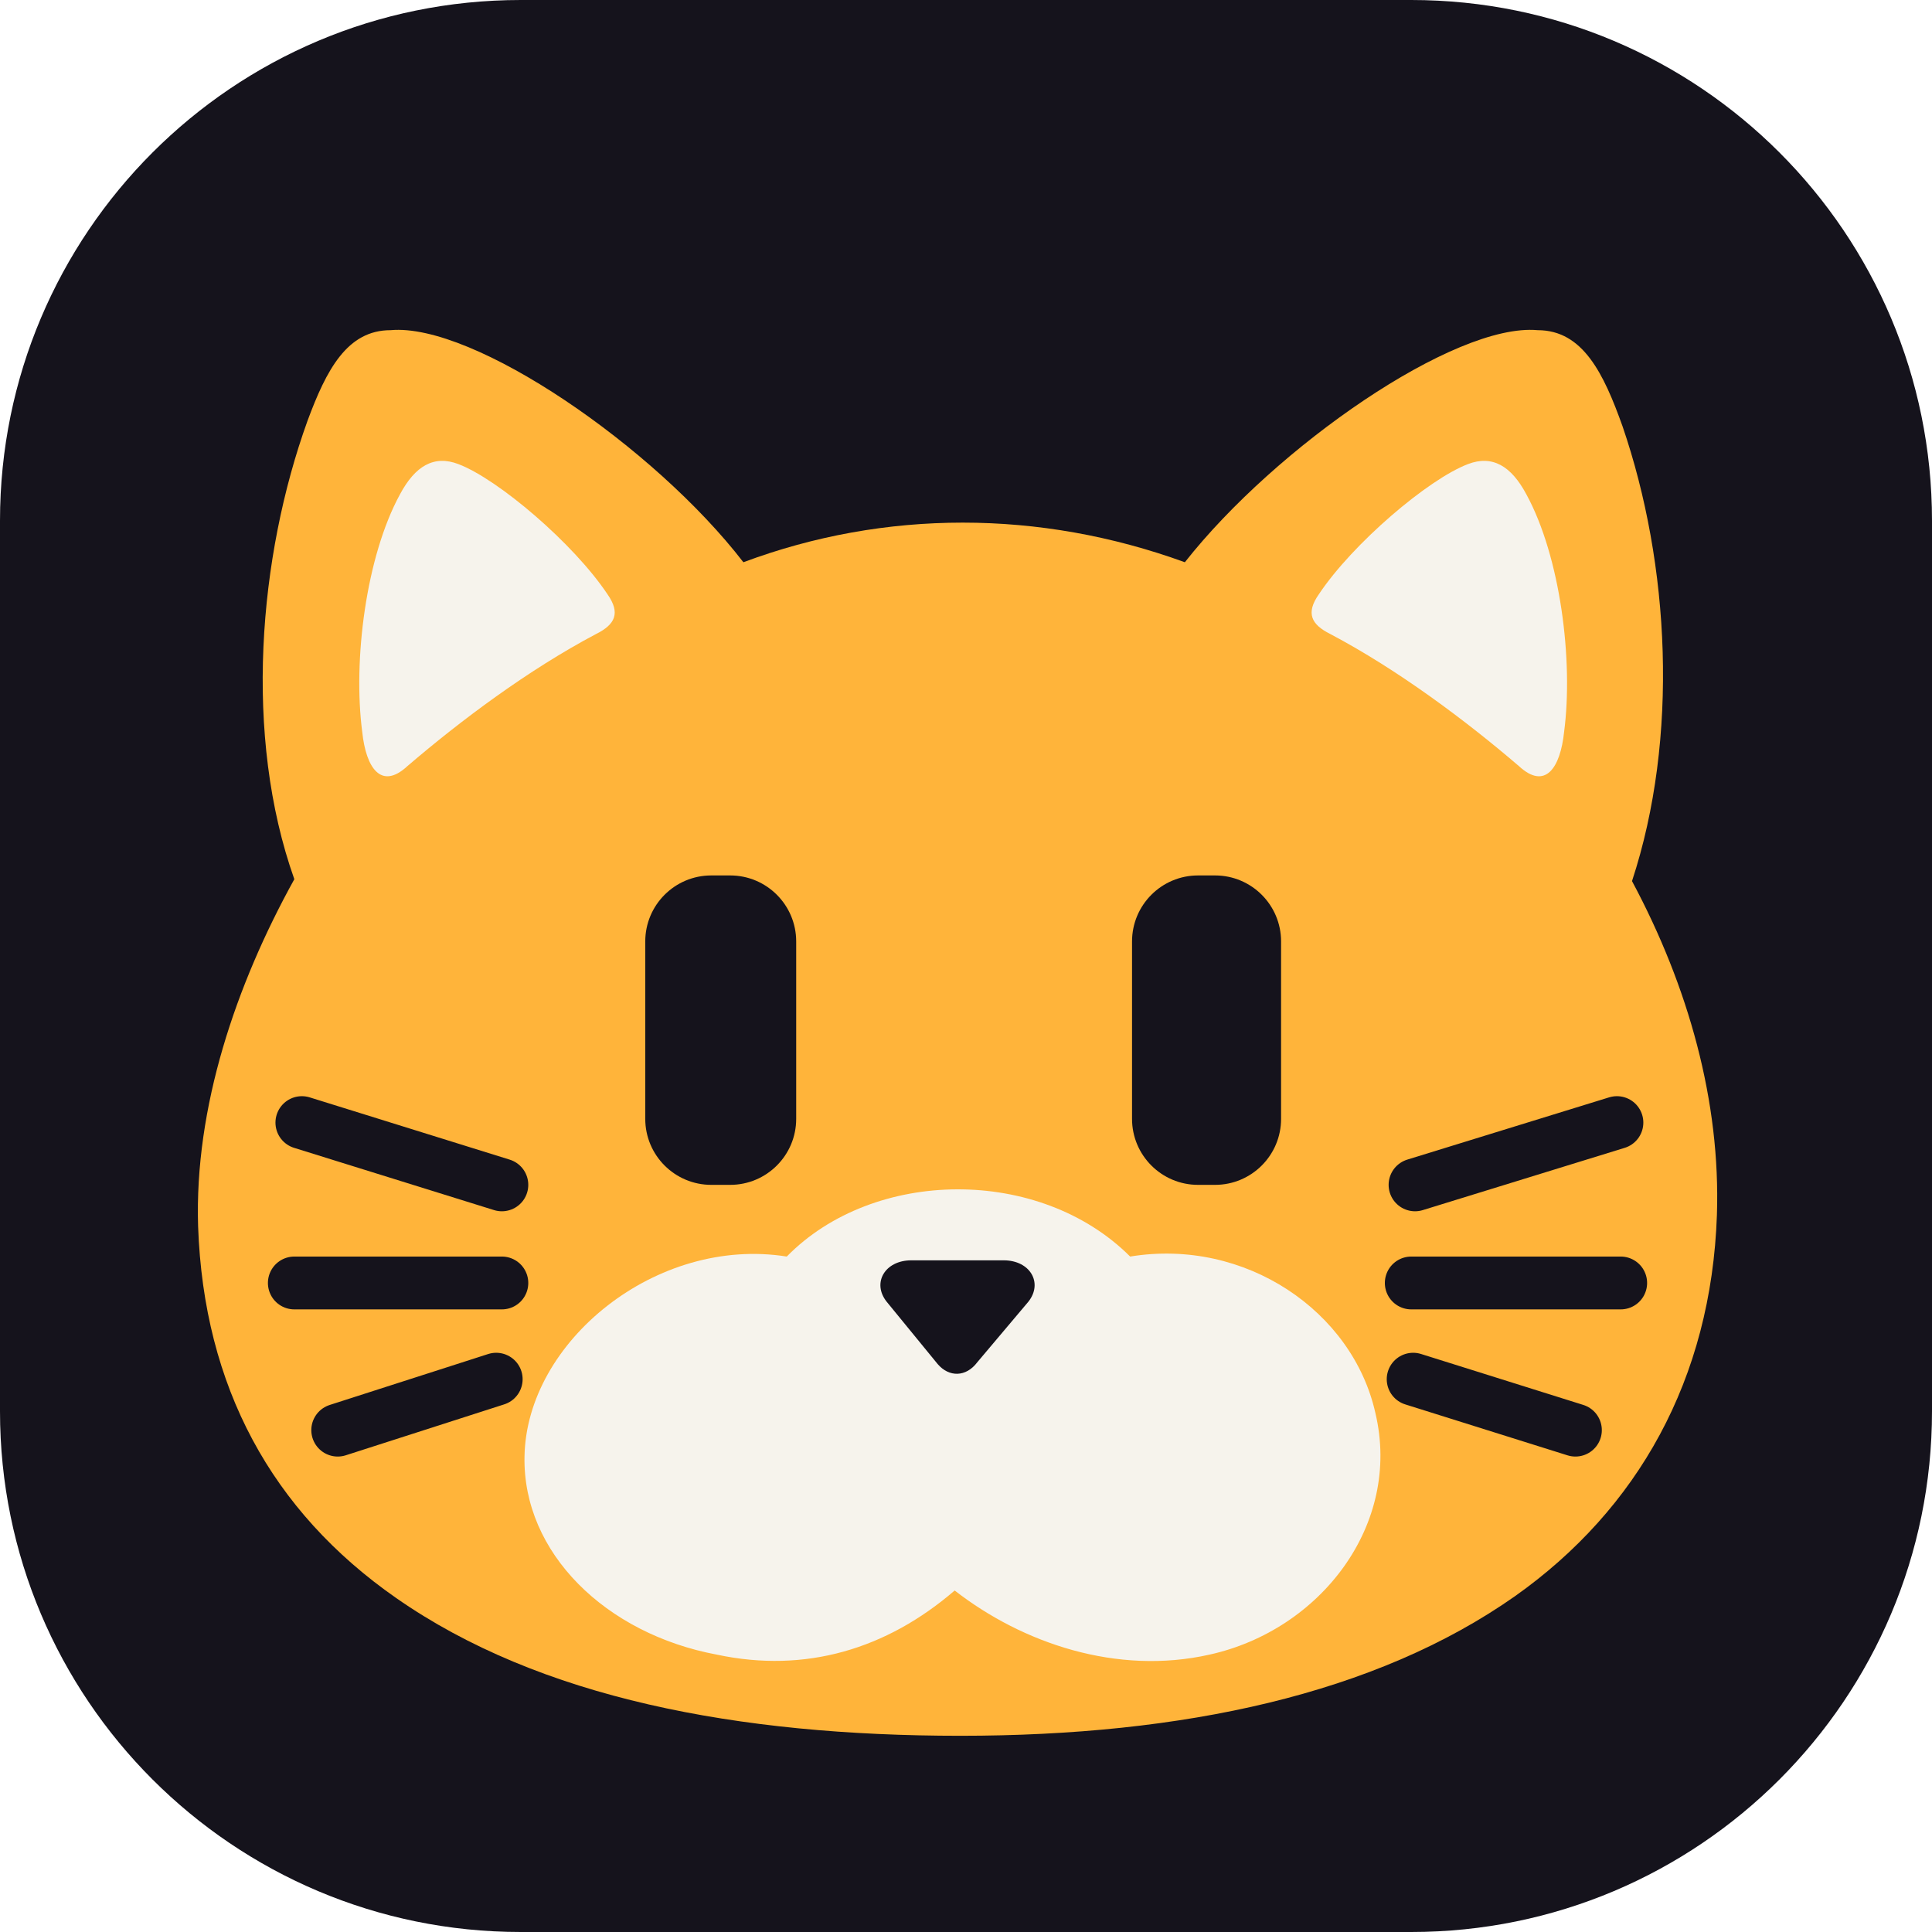
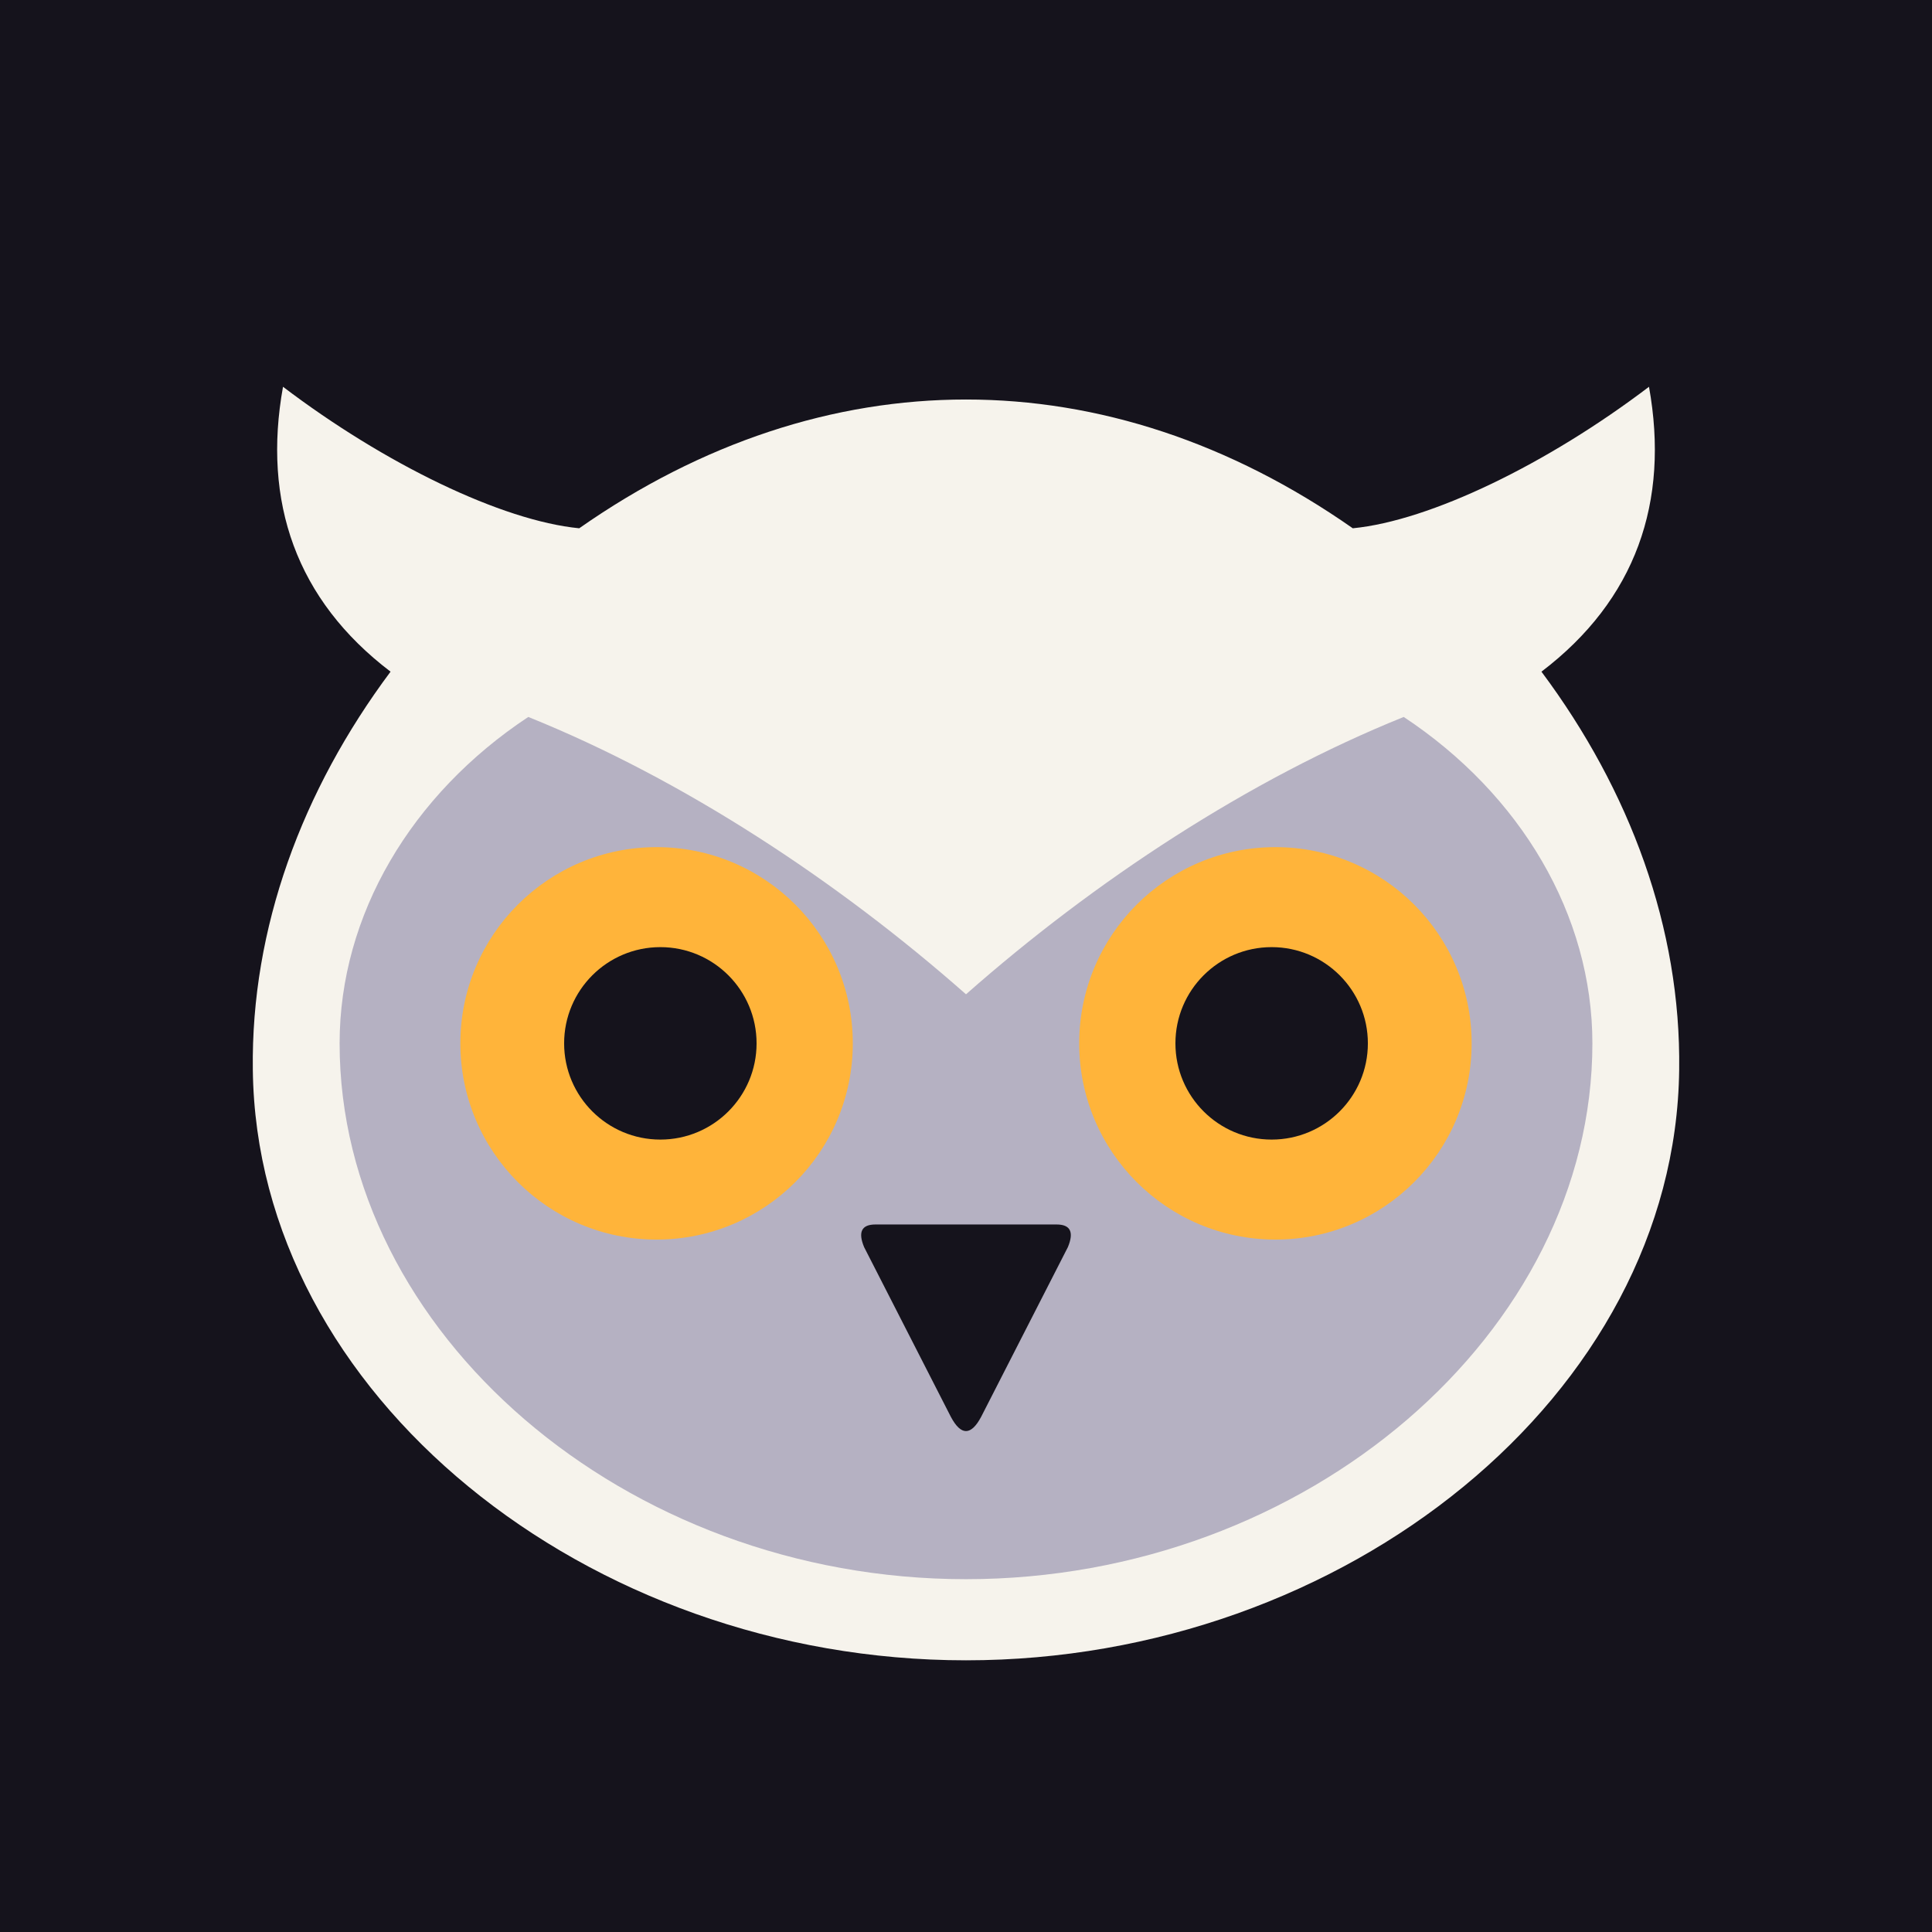
<svg xmlns="http://www.w3.org/2000/svg" viewBox="0 0 1024 1024" width="1024" height="1024">
-   <rect id="tile" width="1024" height="1024" rx="276" fill="#15131C" />
-   <g id="cat">
-     <path id="head" fill="#FFB43A" d="M156 466C129 390 137 295 163 223C173 196 184 175 207 175C251 171 347 237 394 298C469 270 551 270 628 298C676 237 771 171 815 175C839 175 850 198 860 226C885 299 890 391 865 467C895 523 912 584 910 644C907 731 868 800 803 846C729 898 627 920 509 920C391 920 286 900 210 847C144 801 108 735 105 650C103 587 125 522 156 466Z" />
-     <g id="inner-ears" fill="#F6F3EC">
-       <path d="M192 388C187 350 194 295 212 262C220 247 230 241 243 246C264 254 304 288 322 315C329 325 326 331 316 336C280 355 244 382 216 406C202 419 194 407 192 388Z" />
-       <path d="M829 388C834 350 827 295 809 262C801 247 791 241 778 246C757 254 717 288 699 315C692 325 695 331 705 336C741 355 777 382 805 406C819 419 827 407 829 388Z" />
+   <rect id="background" width="1024" height="1024" fill="#15131C" />
+   <g id="owl">
+     <path id="head" fill="#F6F3EC" d="M150 205C204 246 266 276 307 280C437 189 587 189 717 280C758 276 820 246 874 205C885 266 867 318 817 356C864 419 891 492 890 567C888 739 713 880 512 880C311 880 136 739 134 567C133 492 160 419 207 356C157 318 139 266 150 205Z" />
+     <path id="facial-disc" fill="#B5B1C2" d="M280 380C362 413 444 467 512 527C580 467 662 413 744 380C806 421 844 485 844 553C844 706 693 837 512 837C331 837 180 706 180 553C180 485 218 421 280 380Z" />
+     <g id="eyes" fill="#FFB43A">
+       <circle cx="348" cy="553" r="104" />
+       <circle cx="676" cy="553" r="104" />
    </g>
-     <g id="eyes" fill="#15131C">
-       <rect x="342" y="464" width="80" height="164" rx="35" />
-       <rect x="600" y="464" width="79" height="164" rx="35" />
+     <g id="pupils" fill="#15131C">
+       <circle cx="350" cy="553" r="51" />
+       <circle cx="674" cy="553" r="51" />
    </g>
-     <path id="muzzle" fill="#F6F3EC" d="M417 666C463 619 551 618 599 666C660 656 717 695 729 749C743 808 700 864 641 877C592 888 542 871 506 843C470 874 427 887 380 877C321 866 277 823 278 772C279 711 348 655 417 666Z" />
-     <path id="nose" fill="#15131C" d="M483 668H532C546 668 553 680 545 690L518 722C512 730 503 730 497 723L470 690C462 680 469 668 483 668Z" />
-     <g id="whiskers" fill="none" stroke="#15131C" stroke-width="28" stroke-linecap="round">
-       <path d="M160 595L266 628M156 680H266M179 758L263 731" />
-       <path d="M857 595L750 628M859 680H748M835 758L749 731" />
-     </g>
+     <path id="beak" fill="#15131C" d="M464 649H560Q571 649 566 661L520 751Q512 766 504 751L458 661Q453 649 464 649Z" />
  </g>
</svg>
